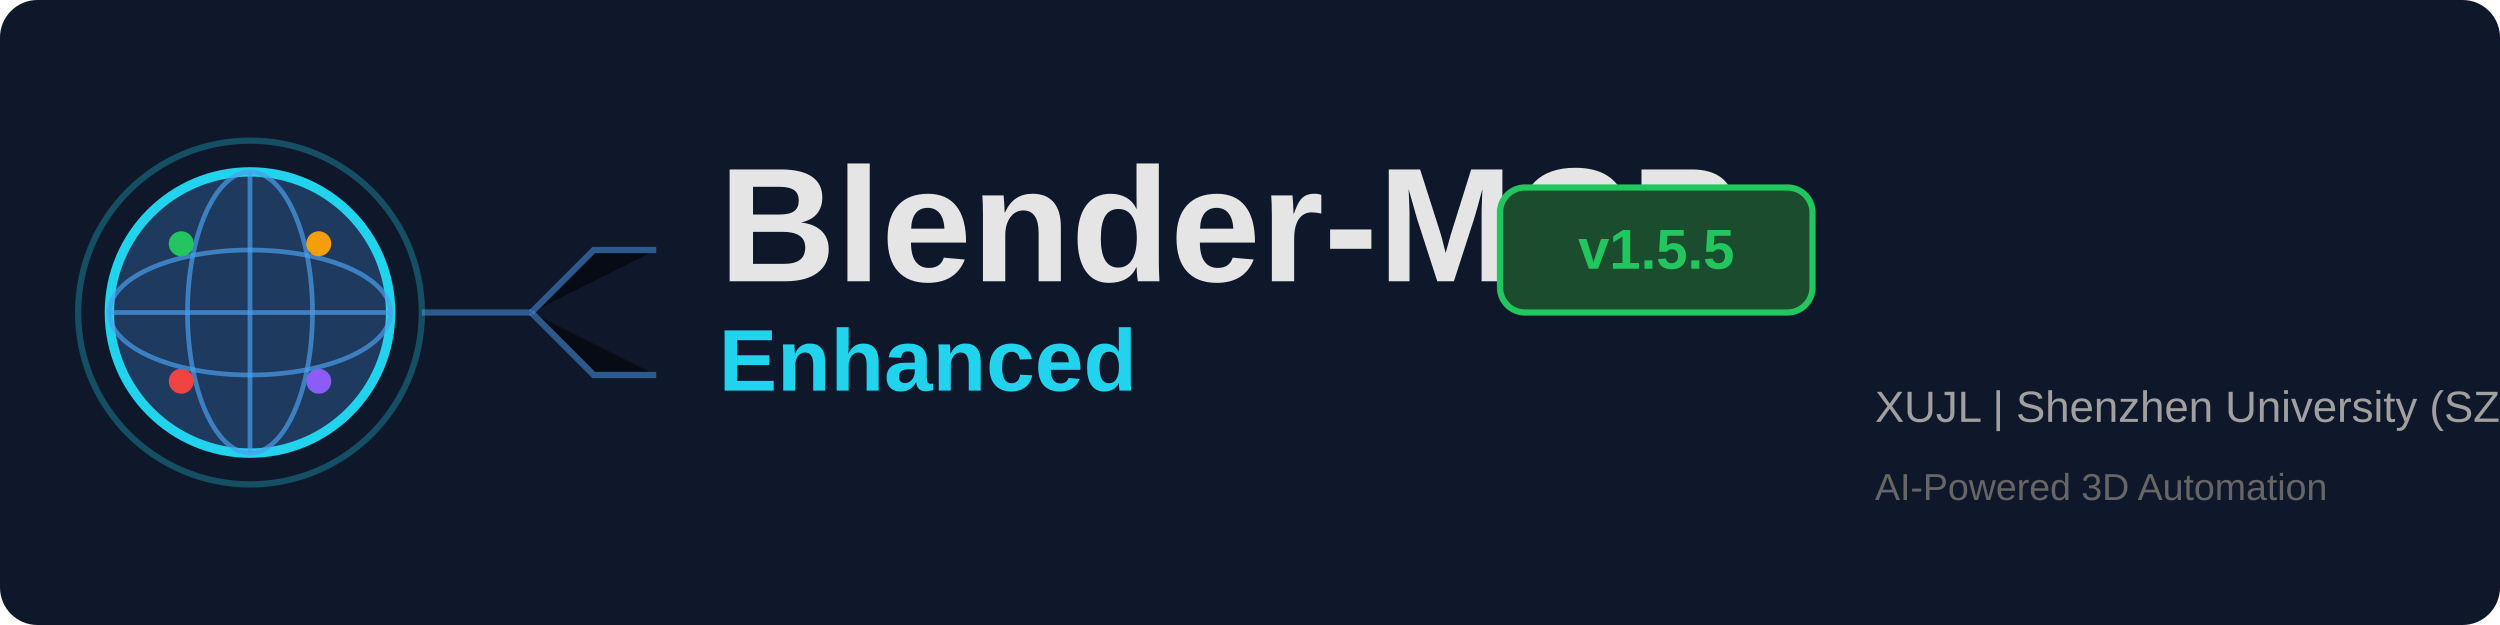
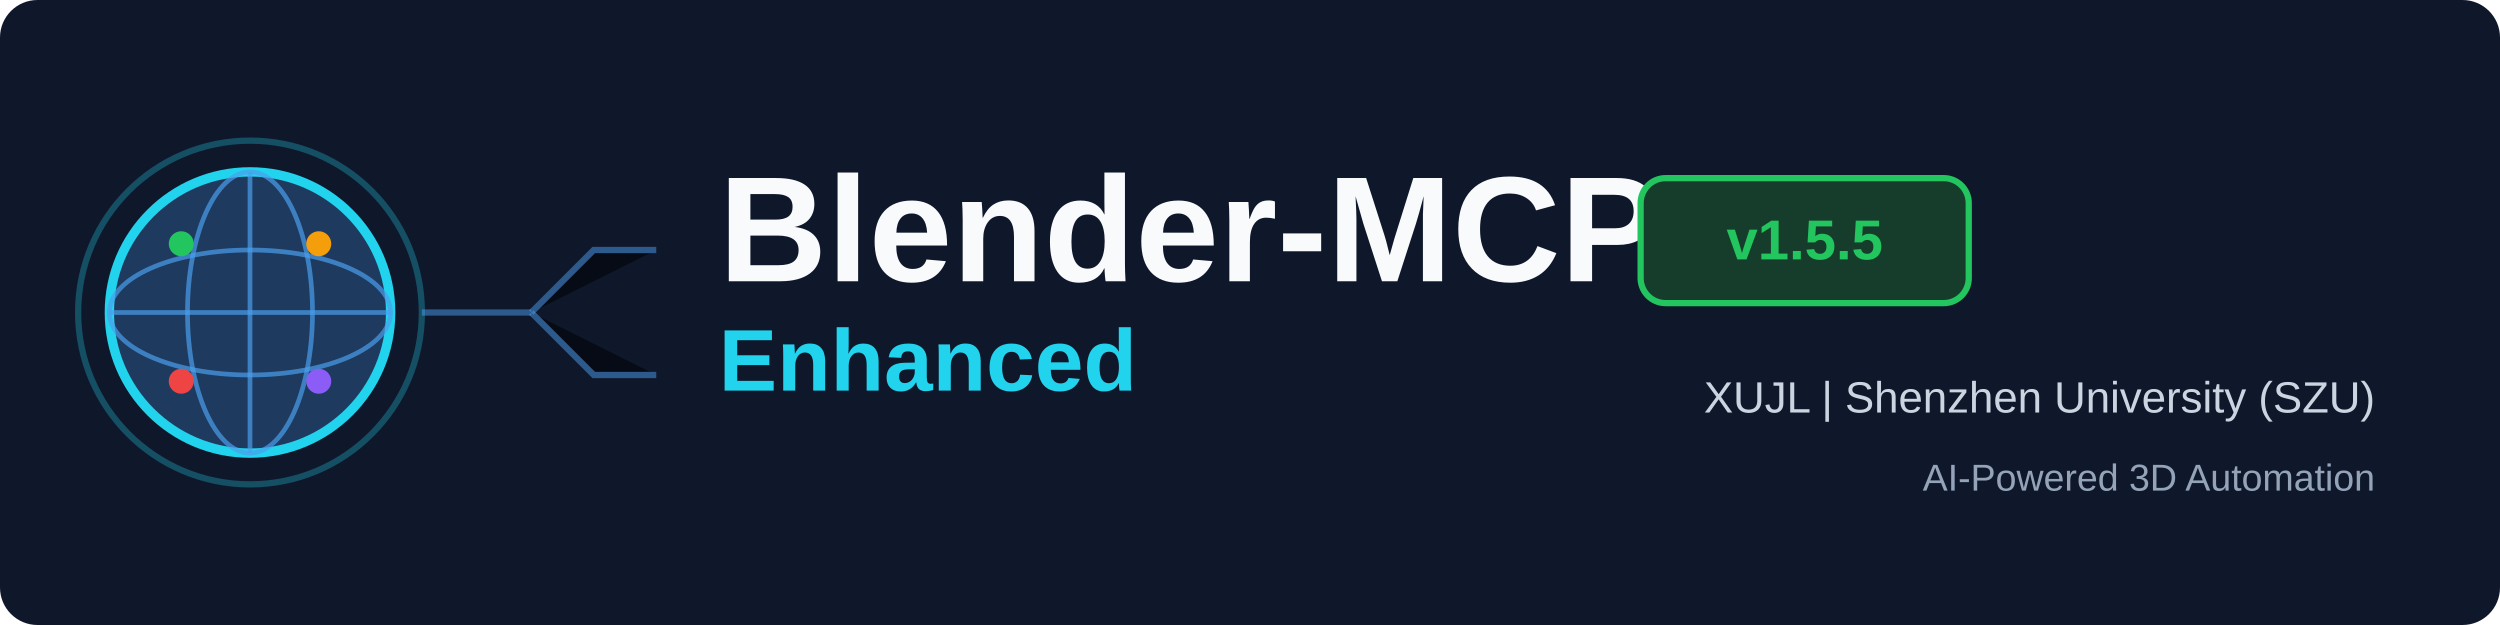
<svg xmlns="http://www.w3.org/2000/svg" viewBox="0 0 800 200" width="800" height="200">
  <rect width="800" height="200" fill="#0f172a" rx="12" />
  <g transform="translate(80, 100)">
    <circle cx="0" cy="0" r="55" fill="none" stroke="#22d3ee" stroke-width="2" opacity="0.3">
      <animate attributeName="r" values="55;60;55" dur="3s" repeatCount="indefinite" />
      <animate attributeName="opacity" values="0.3;0.5;0.3" dur="3s" repeatCount="indefinite" />
    </circle>
    <circle cx="0" cy="0" r="45" fill="#1e3a5f" stroke="#22d3ee" stroke-width="3" />
    <ellipse cx="0" cy="0" rx="45" ry="20" fill="none" stroke="#4a9eed" stroke-width="1.5" opacity="0.7" />
    <ellipse cx="0" cy="0" rx="20" ry="45" fill="none" stroke="#4a9eed" stroke-width="1.5" opacity="0.7" />
    <line x1="-45" y1="0" x2="45" y2="0" stroke="#4a9eed" stroke-width="1.5" opacity="0.7" />
    <line x1="0" y1="-45" x2="0" y2="45" stroke="#4a9eed" stroke-width="1.5" opacity="0.7" />
    <circle cx="22" cy="-22" r="4" fill="#f59e0b" />
    <circle cx="-22" cy="-22" r="4" fill="#22c55e" />
    <circle cx="22" cy="22" r="4" fill="#8b5cf6" />
    <circle cx="-22" cy="22" r="4" fill="#ef4444" />
  </g>
  <path d="M 135 100 L 170 100" stroke="#4a9eed" stroke-width="2" opacity="0.5" />
  <path d="M 170 100 L 190 80 L 210 80" stroke="#4a9eed" stroke-width="2" opacity="0.5" />
  <path d="M 170 100 L 190 120 L 210 120" stroke="#4a9eed" stroke-width="2" opacity="0.5" />
-   <text x="230" y="90" font-family="Arial, sans-serif" font-size="52" font-weight="bold" fill="#e5e5e5">
+   <text x="230" y="90" font-family="Arial, sans-serif" font-size="48" font-weight="bold" fill="#f8fafc" textLength="275" lengthAdjust="spacingAndGlyphs">
    Blender-MCP
  </text>
  <text x="230" y="125" font-family="Arial, sans-serif" font-size="28" font-weight="bold" fill="#22d3ee">
    Enhanced
  </text>
-   <rect x="480" y="60" width="100" height="40" fill="#1a4d2e" rx="8" stroke="#22c55e" stroke-width="2" />
-   <text x="530" y="86" font-family="Arial, sans-serif" font-size="18" fill="#22c55e" text-anchor="middle" font-weight="bold">
+   <rect x="525" y="57" width="105" height="40" fill="#163d2b" rx="8" stroke="#22c55e" stroke-width="2" />
+   <text x="577.5" y="83" font-family="Arial, sans-serif" font-size="18" fill="#22c55e" text-anchor="middle" font-weight="bold">
    v1.5.5
  </text>
-   <text x="600" y="135" font-family="Arial, sans-serif" font-size="14" fill="#a0a0a0">
+   <text x="760" y="132" font-family="Arial, sans-serif" font-size="14" fill="#cbd5e1" text-anchor="end" textLength="210" lengthAdjust="spacingAndGlyphs">
    XUJL | Shenzhen University (SZU)
  </text>
-   <text x="600" y="160" font-family="Arial, sans-serif" font-size="12" fill="#666">
+   <text x="760" y="157" font-family="Arial, sans-serif" font-size="12" fill="#94a3b8" text-anchor="end">
    AI-Powered 3D Automation
  </text>
</svg>
